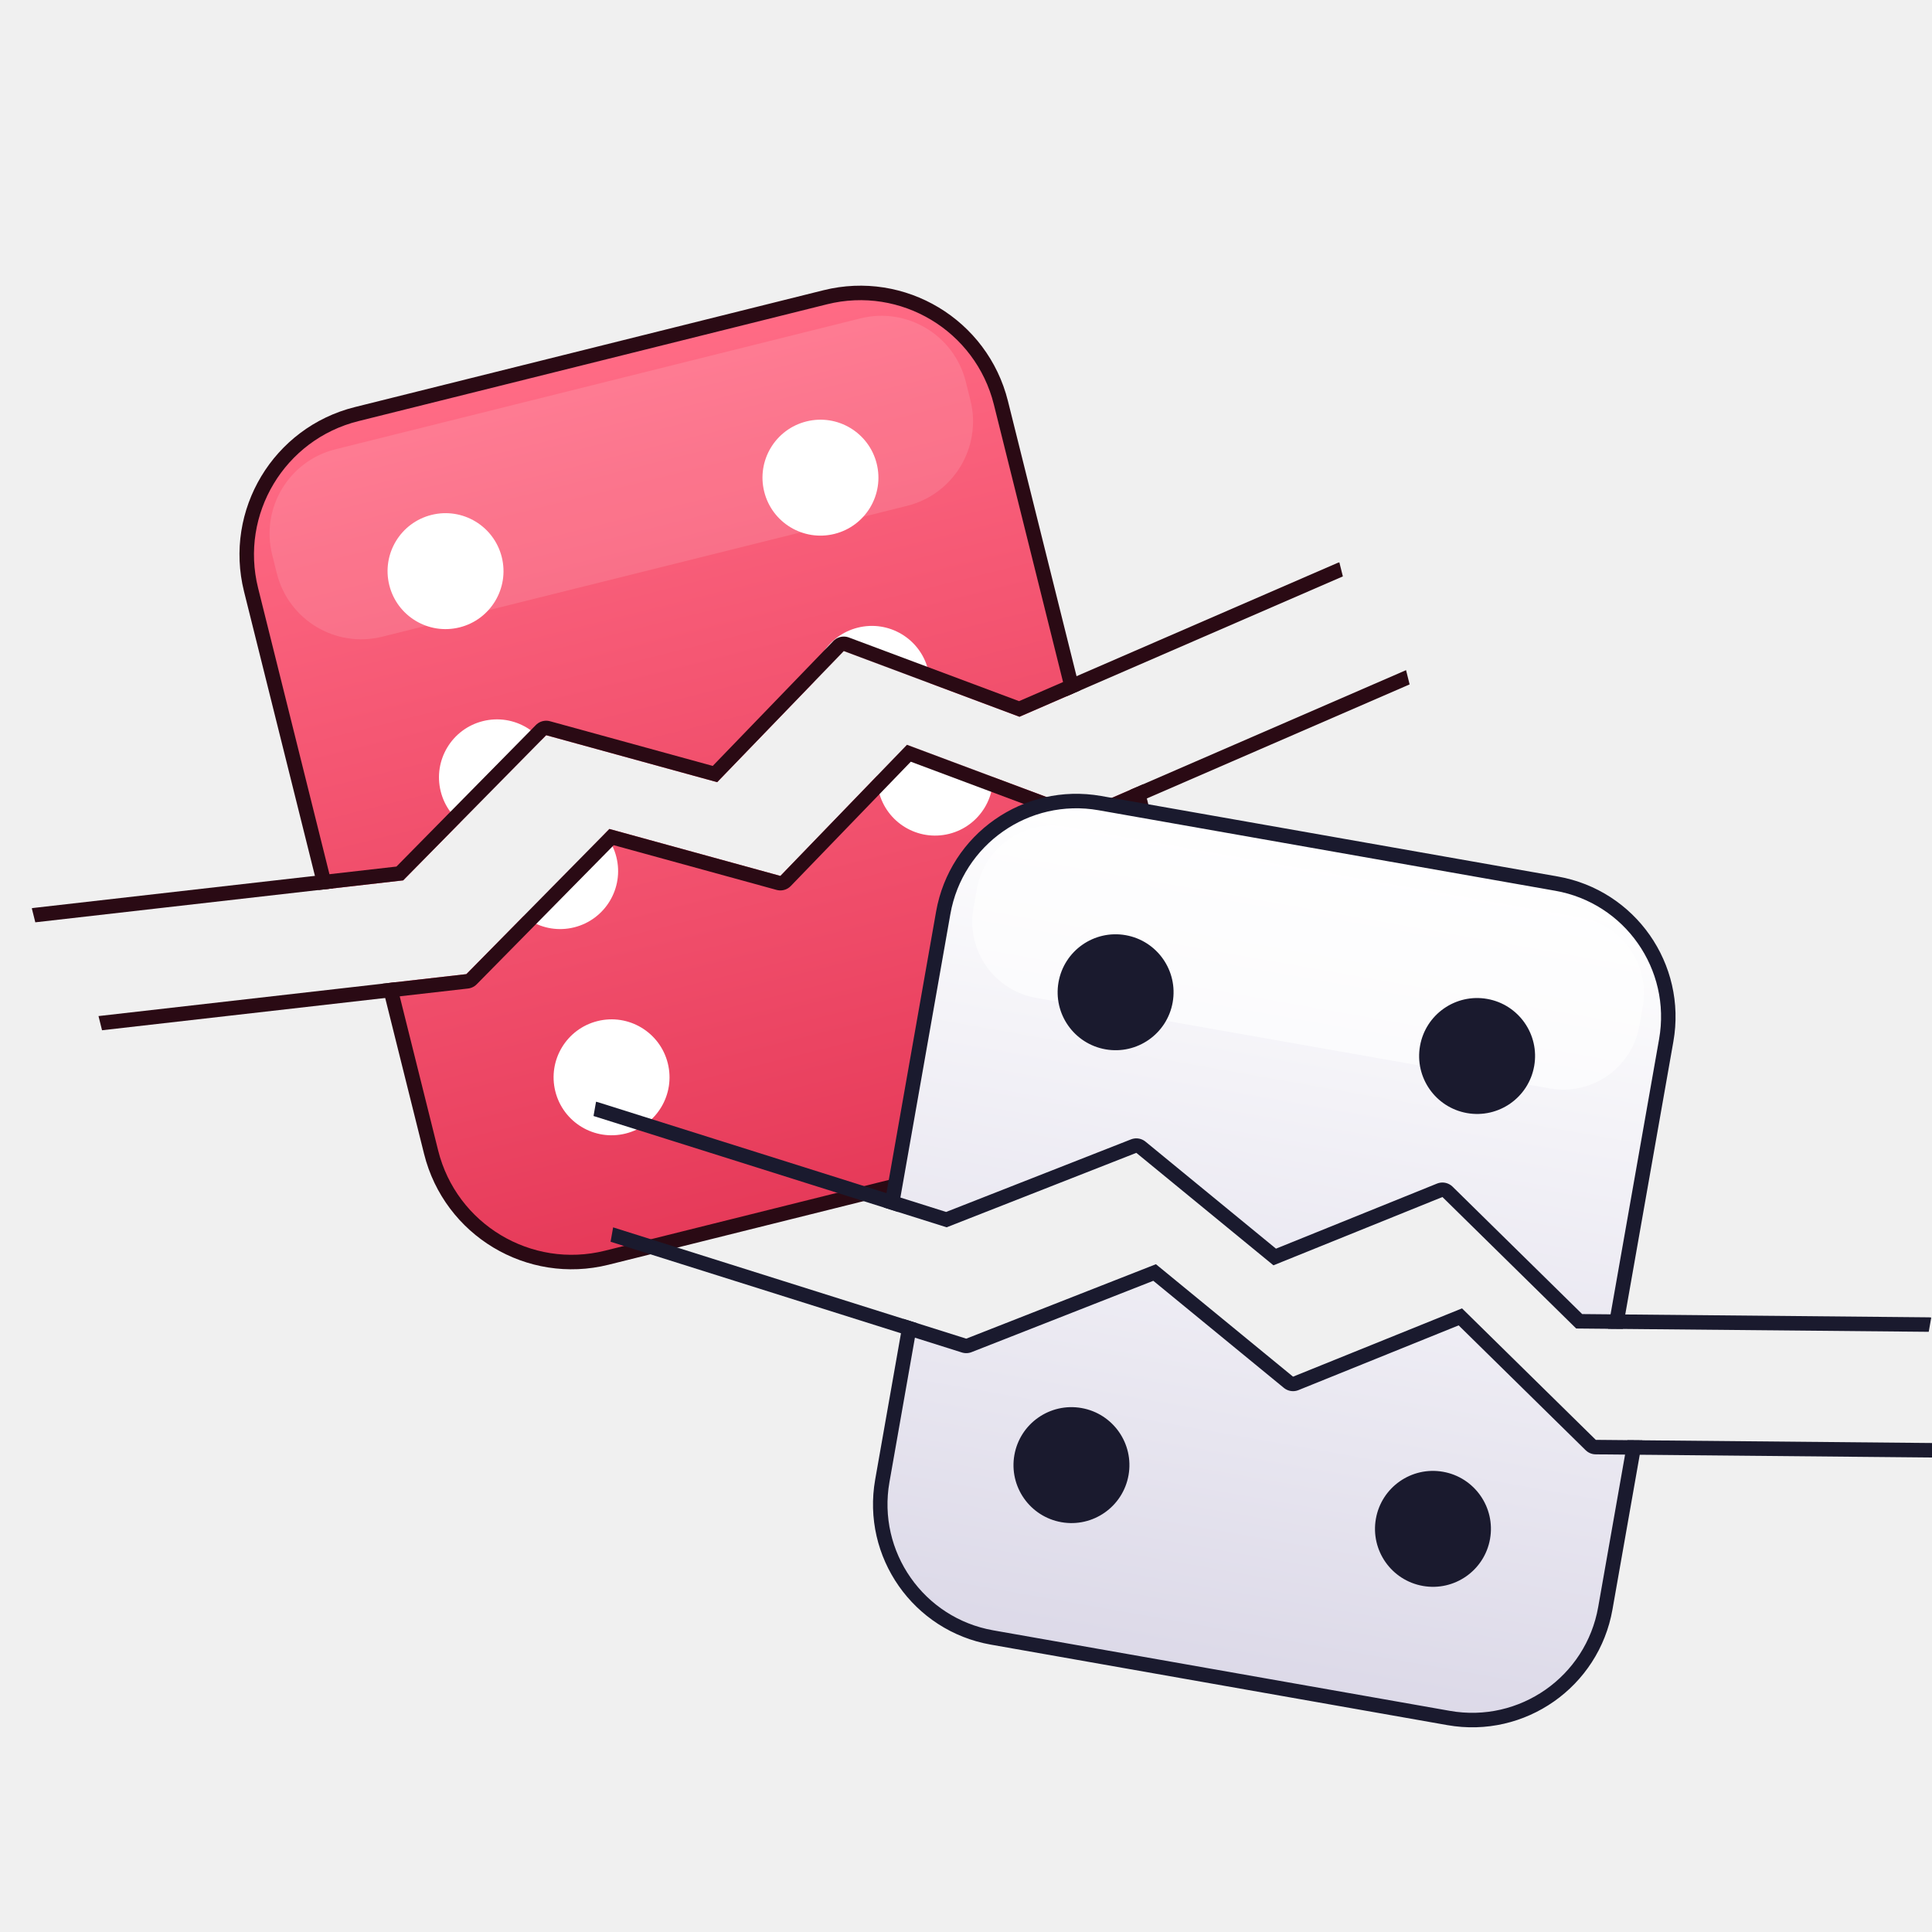
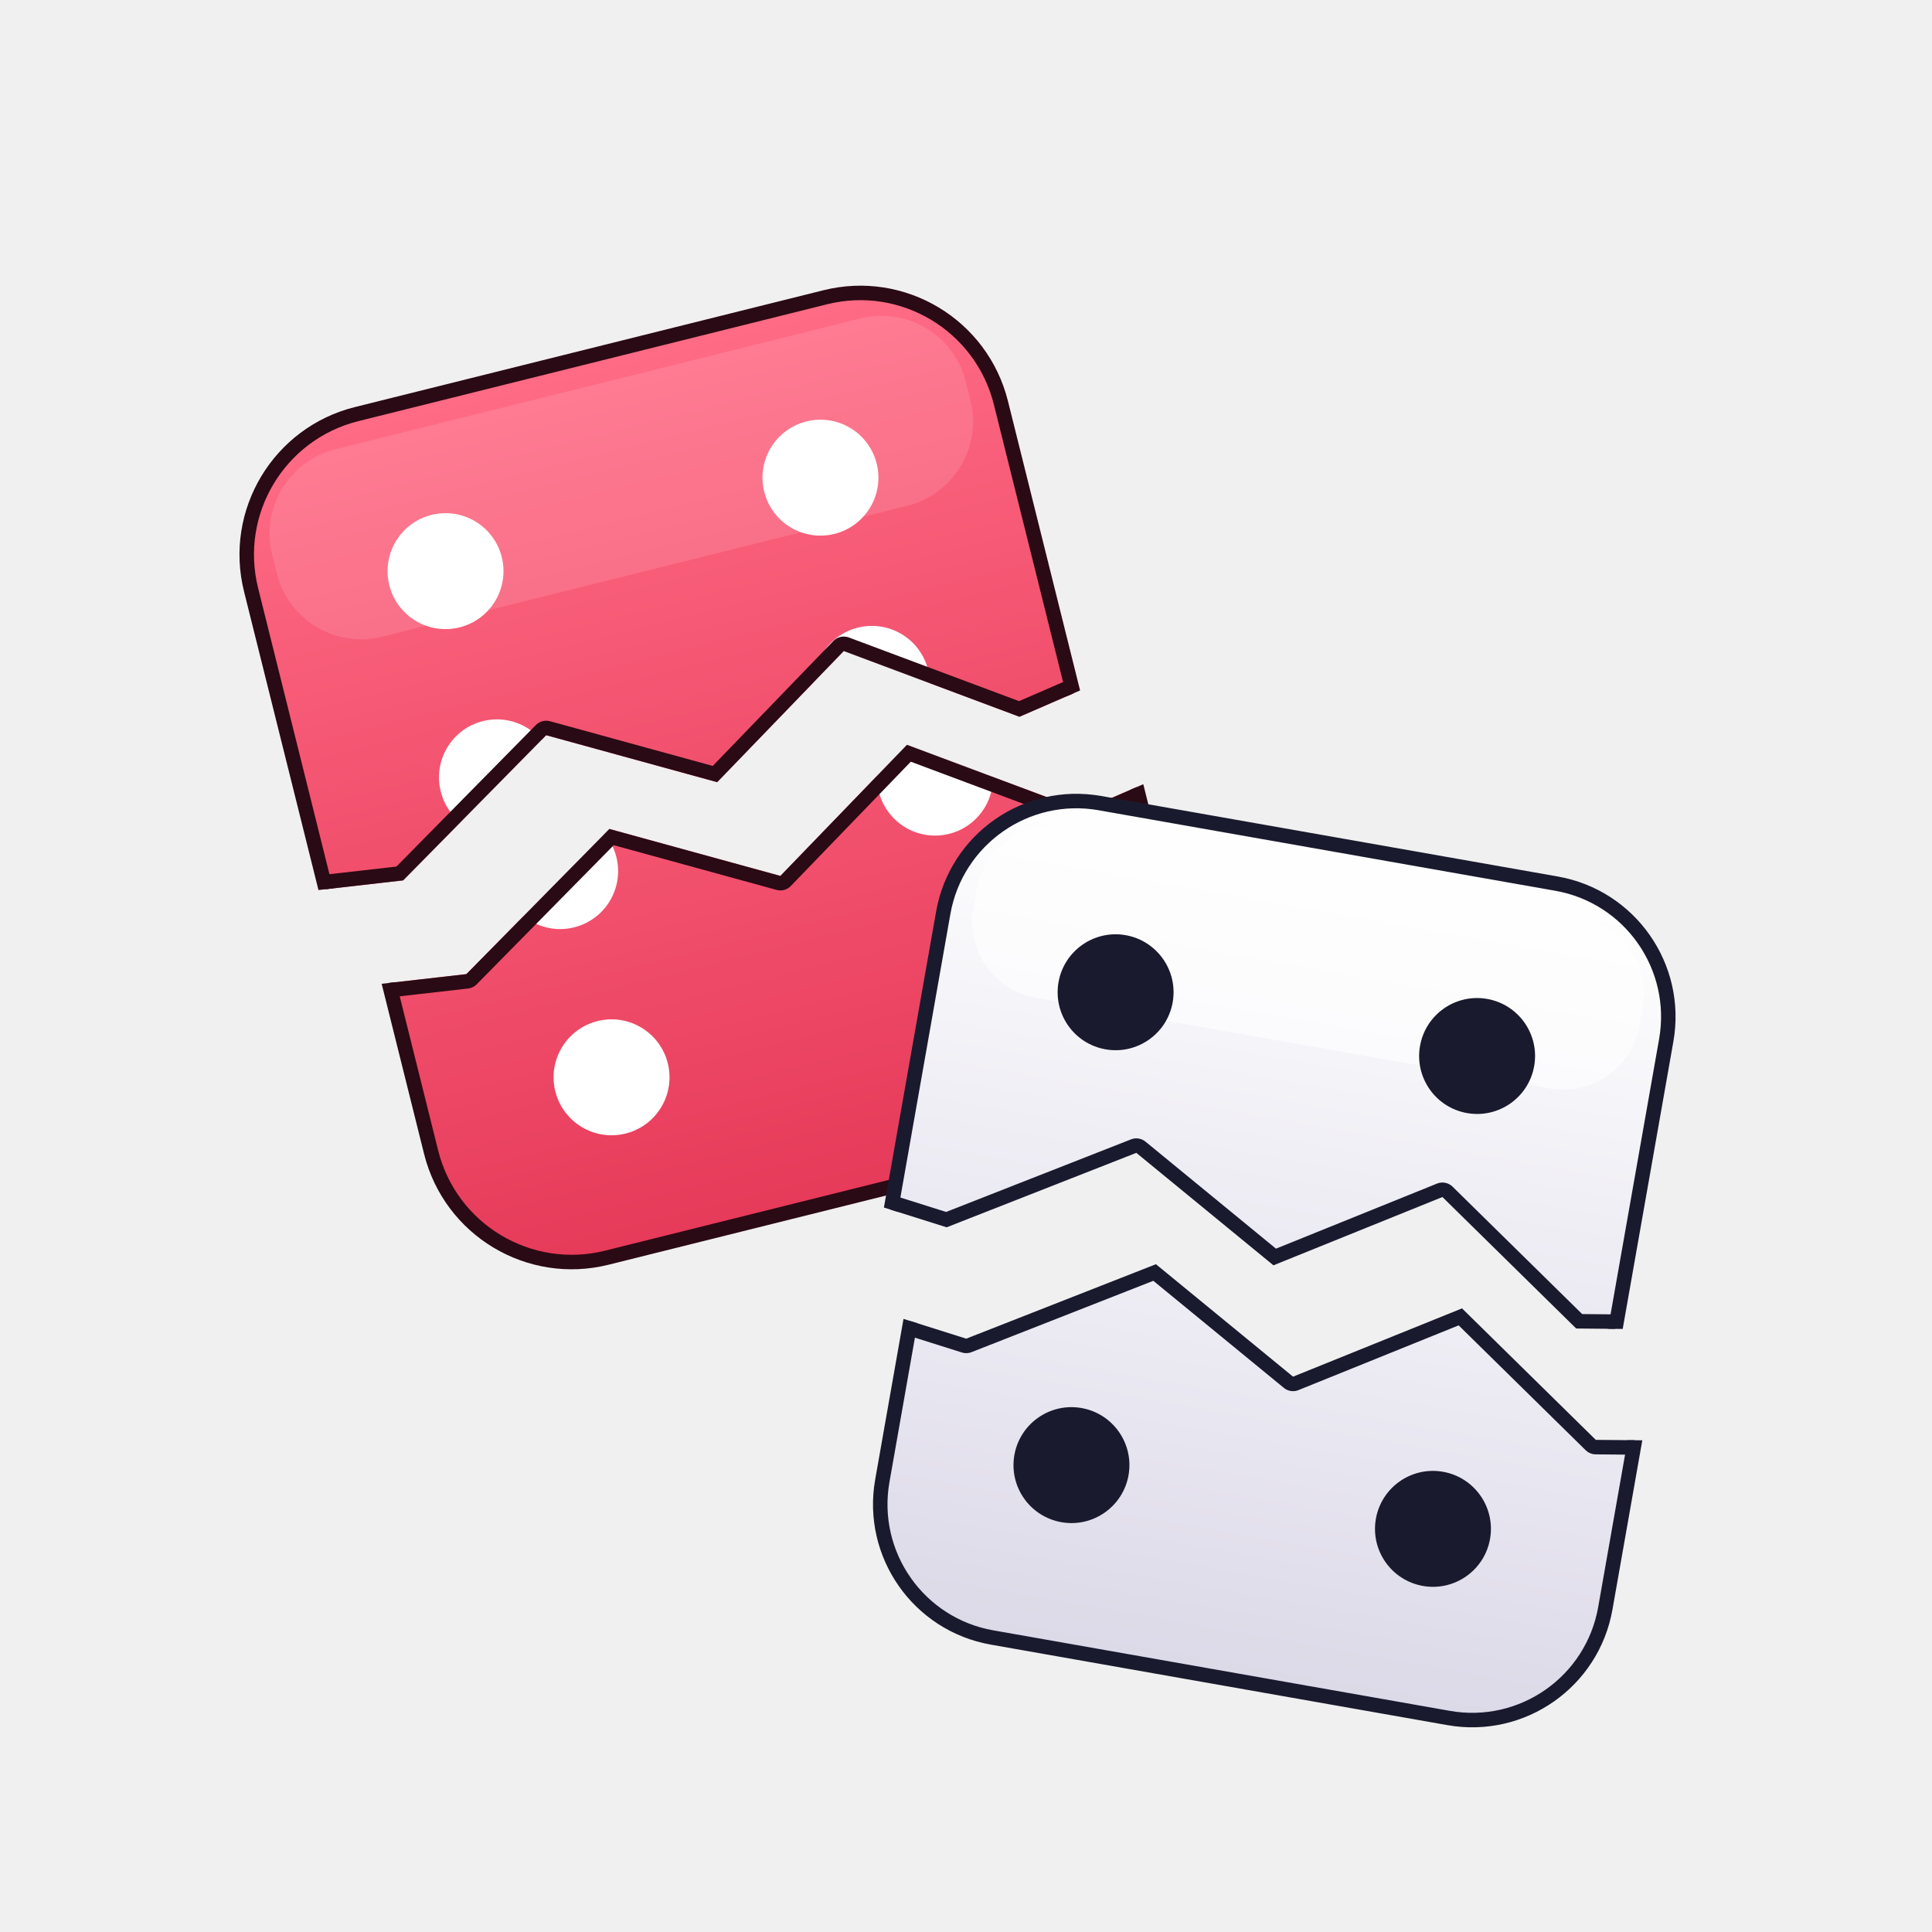
<svg xmlns="http://www.w3.org/2000/svg" viewBox="0 0 200 200" role="img" aria-label="Tensies — broken">
  <defs>
    <linearGradient id="l-pink" x1="0" y1="0" x2="0" y2="1">
      <stop offset="0" stop-color="#ff6b85" />
      <stop offset="1" stop-color="#e63a59" />
    </linearGradient>
    <linearGradient id="l-white" x1="0" y1="0" x2="0" y2="1">
      <stop offset="0" stop-color="#ffffff" />
      <stop offset="1" stop-color="#dcd9e8" />
    </linearGradient>
    <clipPath id="l-top">
      <path d="M-70,-80 L70,-80 L70,1 L34,7 L18,-4 L2,6 L-14,-3 L-32,8 L-70,3 Z" />
    </clipPath>
    <clipPath id="l-bot">
      <path d="M-70,80 L70,80 L70,1 L34,7 L18,-4 L2,6 L-14,-3 L-32,8 L-70,3 Z" />
    </clipPath>
+     <clipPath id="l-die-p">
+       <rect x="-40" y="-40" width="80" height="80" rx="15" />
+     </clipPath>
+     <clipPath id="l-die-w">
+       <rect x="-38" y="-38" width="76" height="76" rx="14" />
+     </clipPath>
  </defs>
  <g transform="translate(74 80) rotate(-14)">
    <g transform="translate(-2 -5)">
      <g clip-path="url(#l-top)">
        <rect x="-40" y="-40" width="80" height="80" rx="15" fill="url(#l-pink)" stroke="#2a0a14" stroke-width="1.5" />
        <rect x="-37" y="-37" width="74" height="20" rx="9" fill="#ffffff" opacity="0.12" />
        <circle cx="-20" cy="-22" r="6" fill="#fff" />
        <circle cx="-20" cy="0" r="6" fill="#fff" />
        <circle cx="-20" cy="22" r="6" fill="#fff" />
        <circle cx="20" cy="-22" r="6" fill="#fff" />
        <circle cx="20" cy="0" r="6" fill="#fff" />
        <circle cx="20" cy="22" r="6" fill="#fff" />
-         <path d="M70,1 L34,7 L18,-4 L2,6 L-14,-3 L-32,8 L-70,3" fill="none" stroke="#2a0a14" stroke-width="3" stroke-linejoin="round" stroke-linecap="round" />
+         <g clip-path="url(#l-die-p)">
+           <path d="M70,1 L34,7 L18,-4 L2,6 L-14,-3 L-32,8 L-70,3" fill="none" stroke="#2a0a14" stroke-width="3" stroke-linejoin="round" />
+         </g>
      </g>
    </g>
    <g transform="translate(2 6)">
      <g clip-path="url(#l-bot)">
        <rect x="-40" y="-40" width="80" height="80" rx="15" fill="url(#l-pink)" stroke="#2a0a14" stroke-width="1.5" />
        <circle cx="-20" cy="-22" r="6" fill="#fff" />
        <circle cx="-20" cy="0" r="6" fill="#fff" />
        <circle cx="-20" cy="22" r="6" fill="#fff" />
        <circle cx="20" cy="-22" r="6" fill="#fff" />
        <circle cx="20" cy="0" r="6" fill="#fff" />
        <circle cx="20" cy="22" r="6" fill="#fff" />
-         <path d="M70,1 L34,7 L18,-4 L2,6 L-14,-3 L-32,8 L-70,3" fill="none" stroke="#2a0a14" stroke-width="3" stroke-linejoin="round" stroke-linecap="round" />
+         <g clip-path="url(#l-die-p)">
+           <path d="M70,1 L34,7 L18,-4 L2,6 L-14,-3 L-32,8 L-70,3" fill="none" stroke="#2a0a14" stroke-width="3" stroke-linejoin="round" />
+         </g>
      </g>
    </g>
  </g>
  <g transform="translate(132 130) rotate(10)">
    <g transform="translate(-2 -5)">
      <g clip-path="url(#l-top)">
        <rect x="-38" y="-38" width="76" height="76" rx="14" fill="url(#l-white)" stroke="#1a1a2e" stroke-width="1.5" />
        <rect x="-35" y="-35" width="70" height="18" rx="8" fill="#ffffff" opacity="0.6" />
        <circle cx="-19" cy="-19" r="6" fill="#1a1a2e" />
        <circle cx="19" cy="-19" r="6" fill="#1a1a2e" />
        <circle cx="-19" cy="19" r="6" fill="#1a1a2e" />
        <circle cx="19" cy="19" r="6" fill="#1a1a2e" />
-         <path d="M70,1 L34,7 L18,-4 L2,6 L-14,-3 L-32,8 L-70,3" fill="none" stroke="#1a1a2e" stroke-width="3" stroke-linejoin="round" stroke-linecap="round" />
+         <g clip-path="url(#l-die-w)">
+           <path d="M70,1 L34,7 L18,-4 L2,6 L-14,-3 L-32,8 L-70,3" fill="none" stroke="#1a1a2e" stroke-width="3" stroke-linejoin="round" />
+         </g>
      </g>
    </g>
    <g transform="translate(2 6)">
      <g clip-path="url(#l-bot)">
        <rect x="-38" y="-38" width="76" height="76" rx="14" fill="url(#l-white)" stroke="#1a1a2e" stroke-width="1.5" />
        <circle cx="-19" cy="-19" r="6" fill="#1a1a2e" />
        <circle cx="19" cy="-19" r="6" fill="#1a1a2e" />
        <circle cx="-19" cy="19" r="6" fill="#1a1a2e" />
        <circle cx="19" cy="19" r="6" fill="#1a1a2e" />
-         <path d="M70,1 L34,7 L18,-4 L2,6 L-14,-3 L-32,8 L-70,3" fill="none" stroke="#1a1a2e" stroke-width="3" stroke-linejoin="round" stroke-linecap="round" />
+         <g clip-path="url(#l-die-w)">
+           <path d="M70,1 L34,7 L18,-4 L2,6 L-14,-3 L-32,8 L-70,3" fill="none" stroke="#1a1a2e" stroke-width="3" stroke-linejoin="round" />
+         </g>
      </g>
    </g>
  </g>
</svg>
